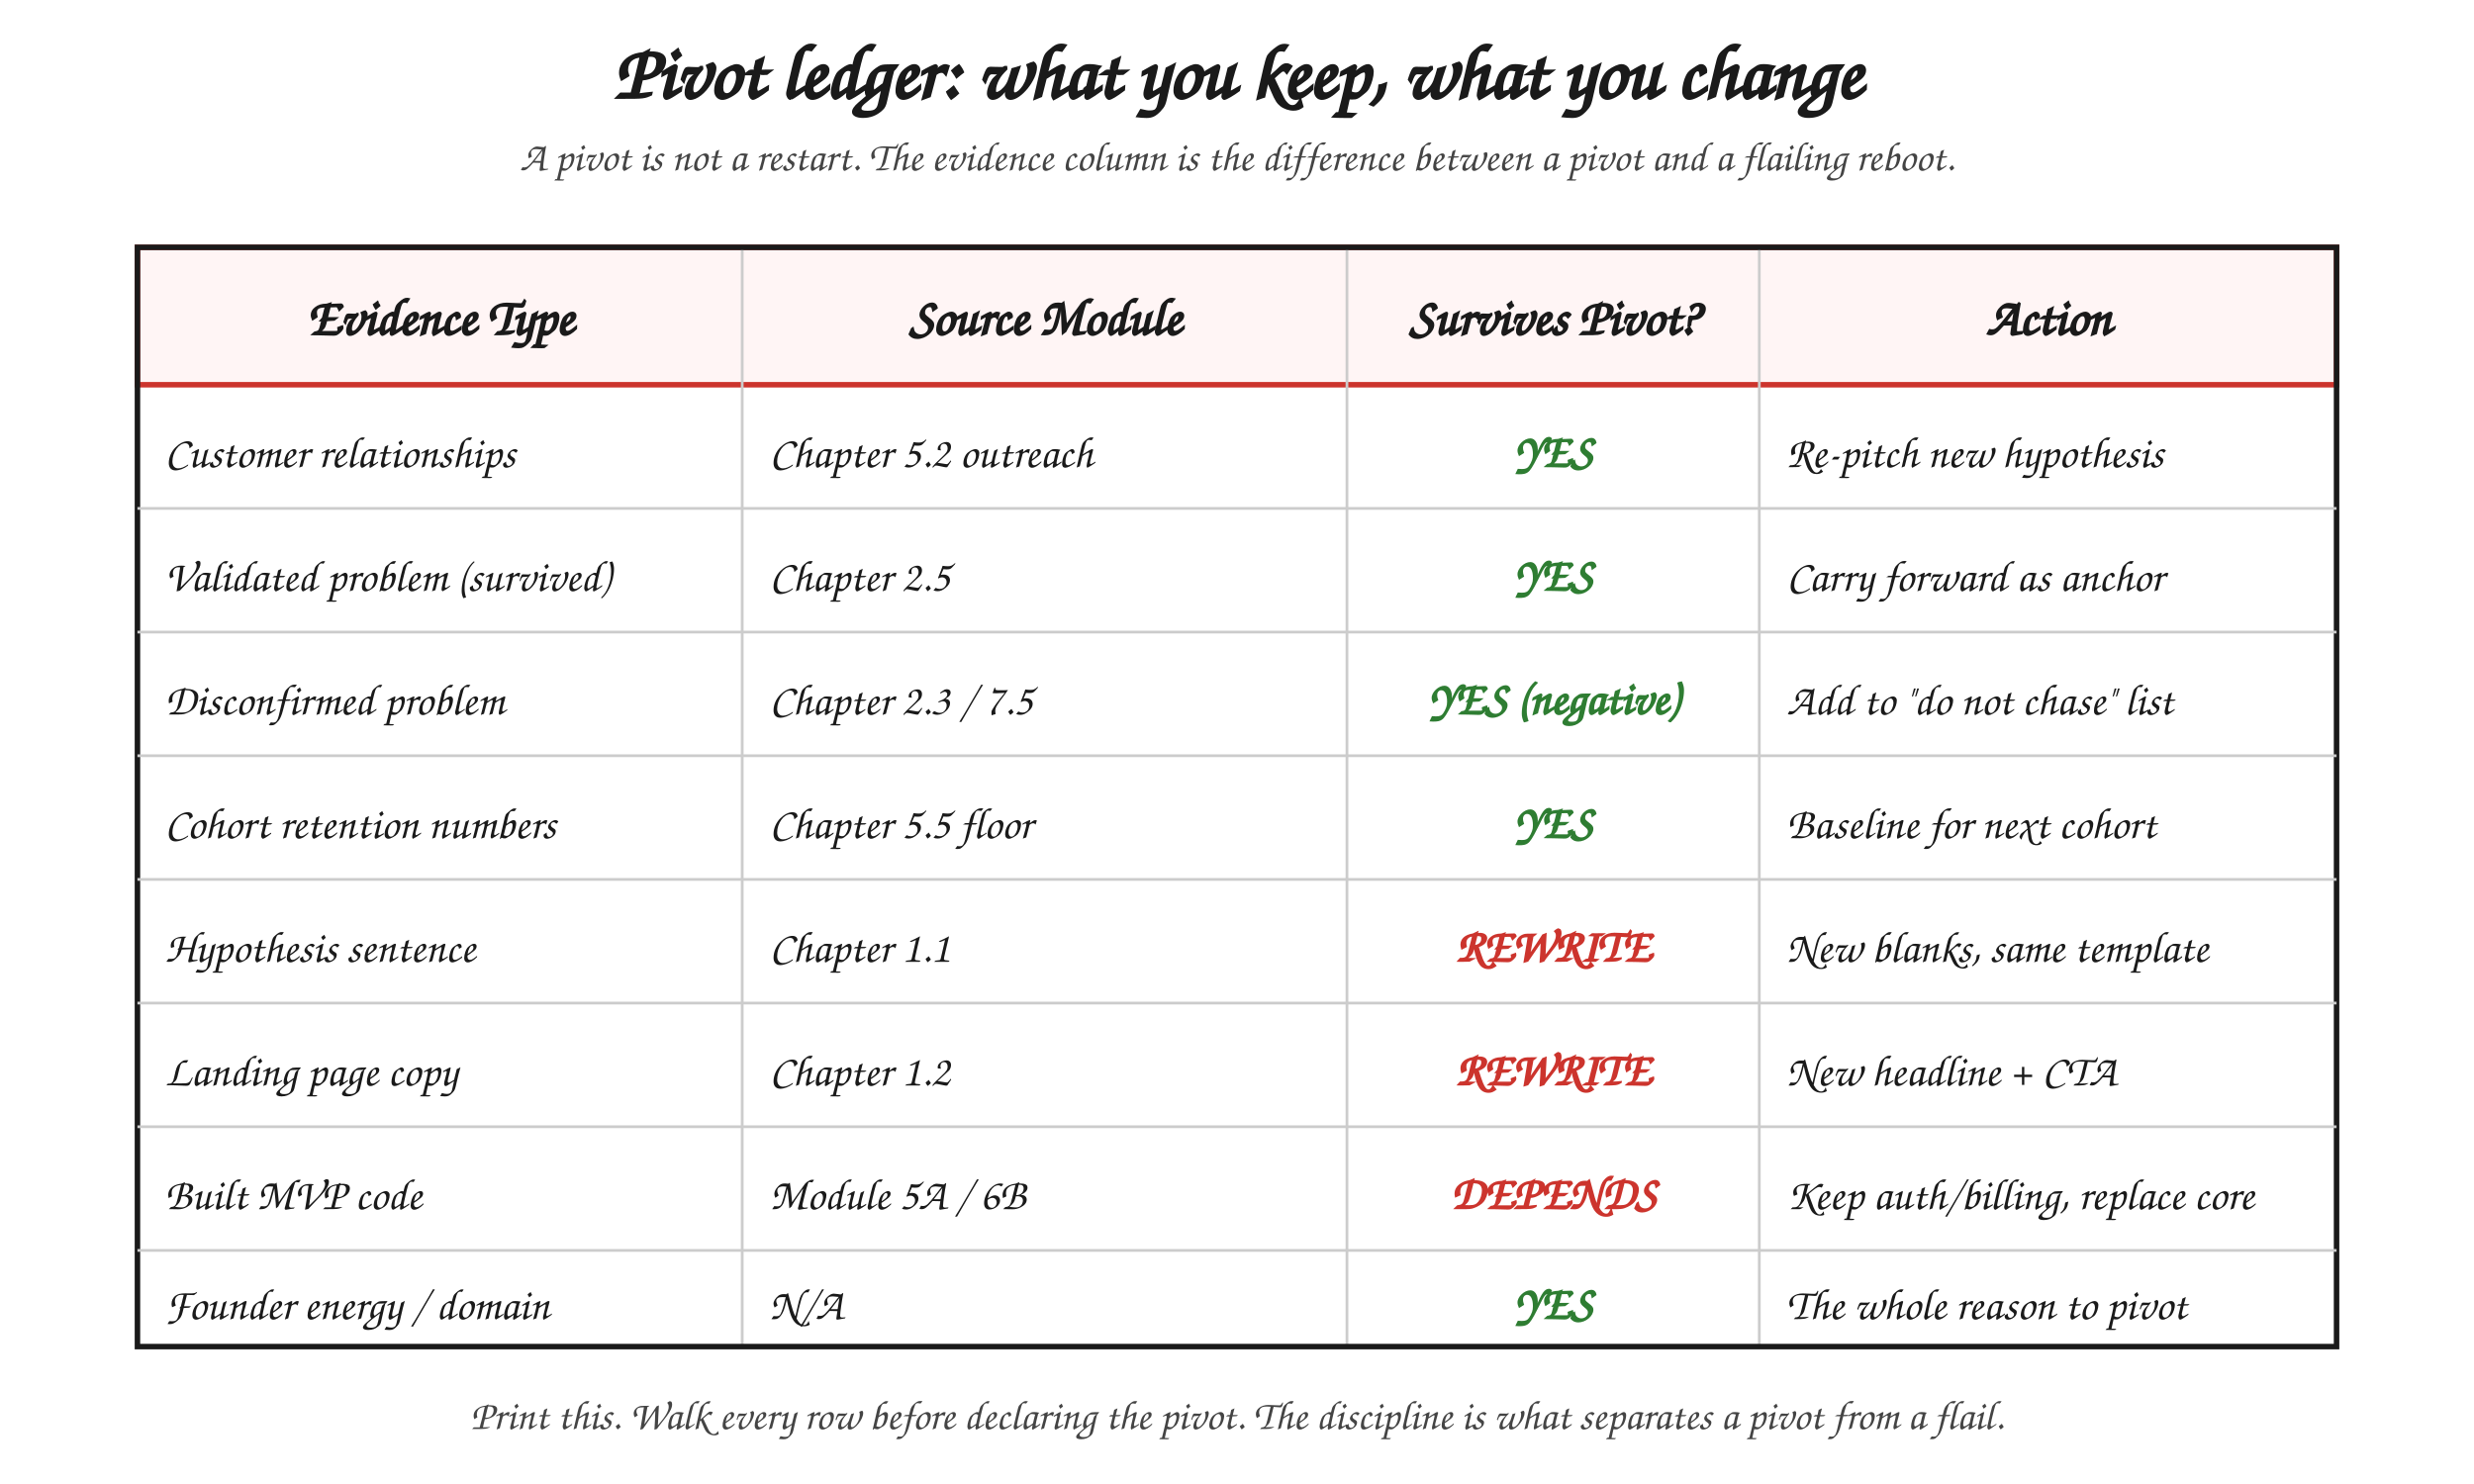
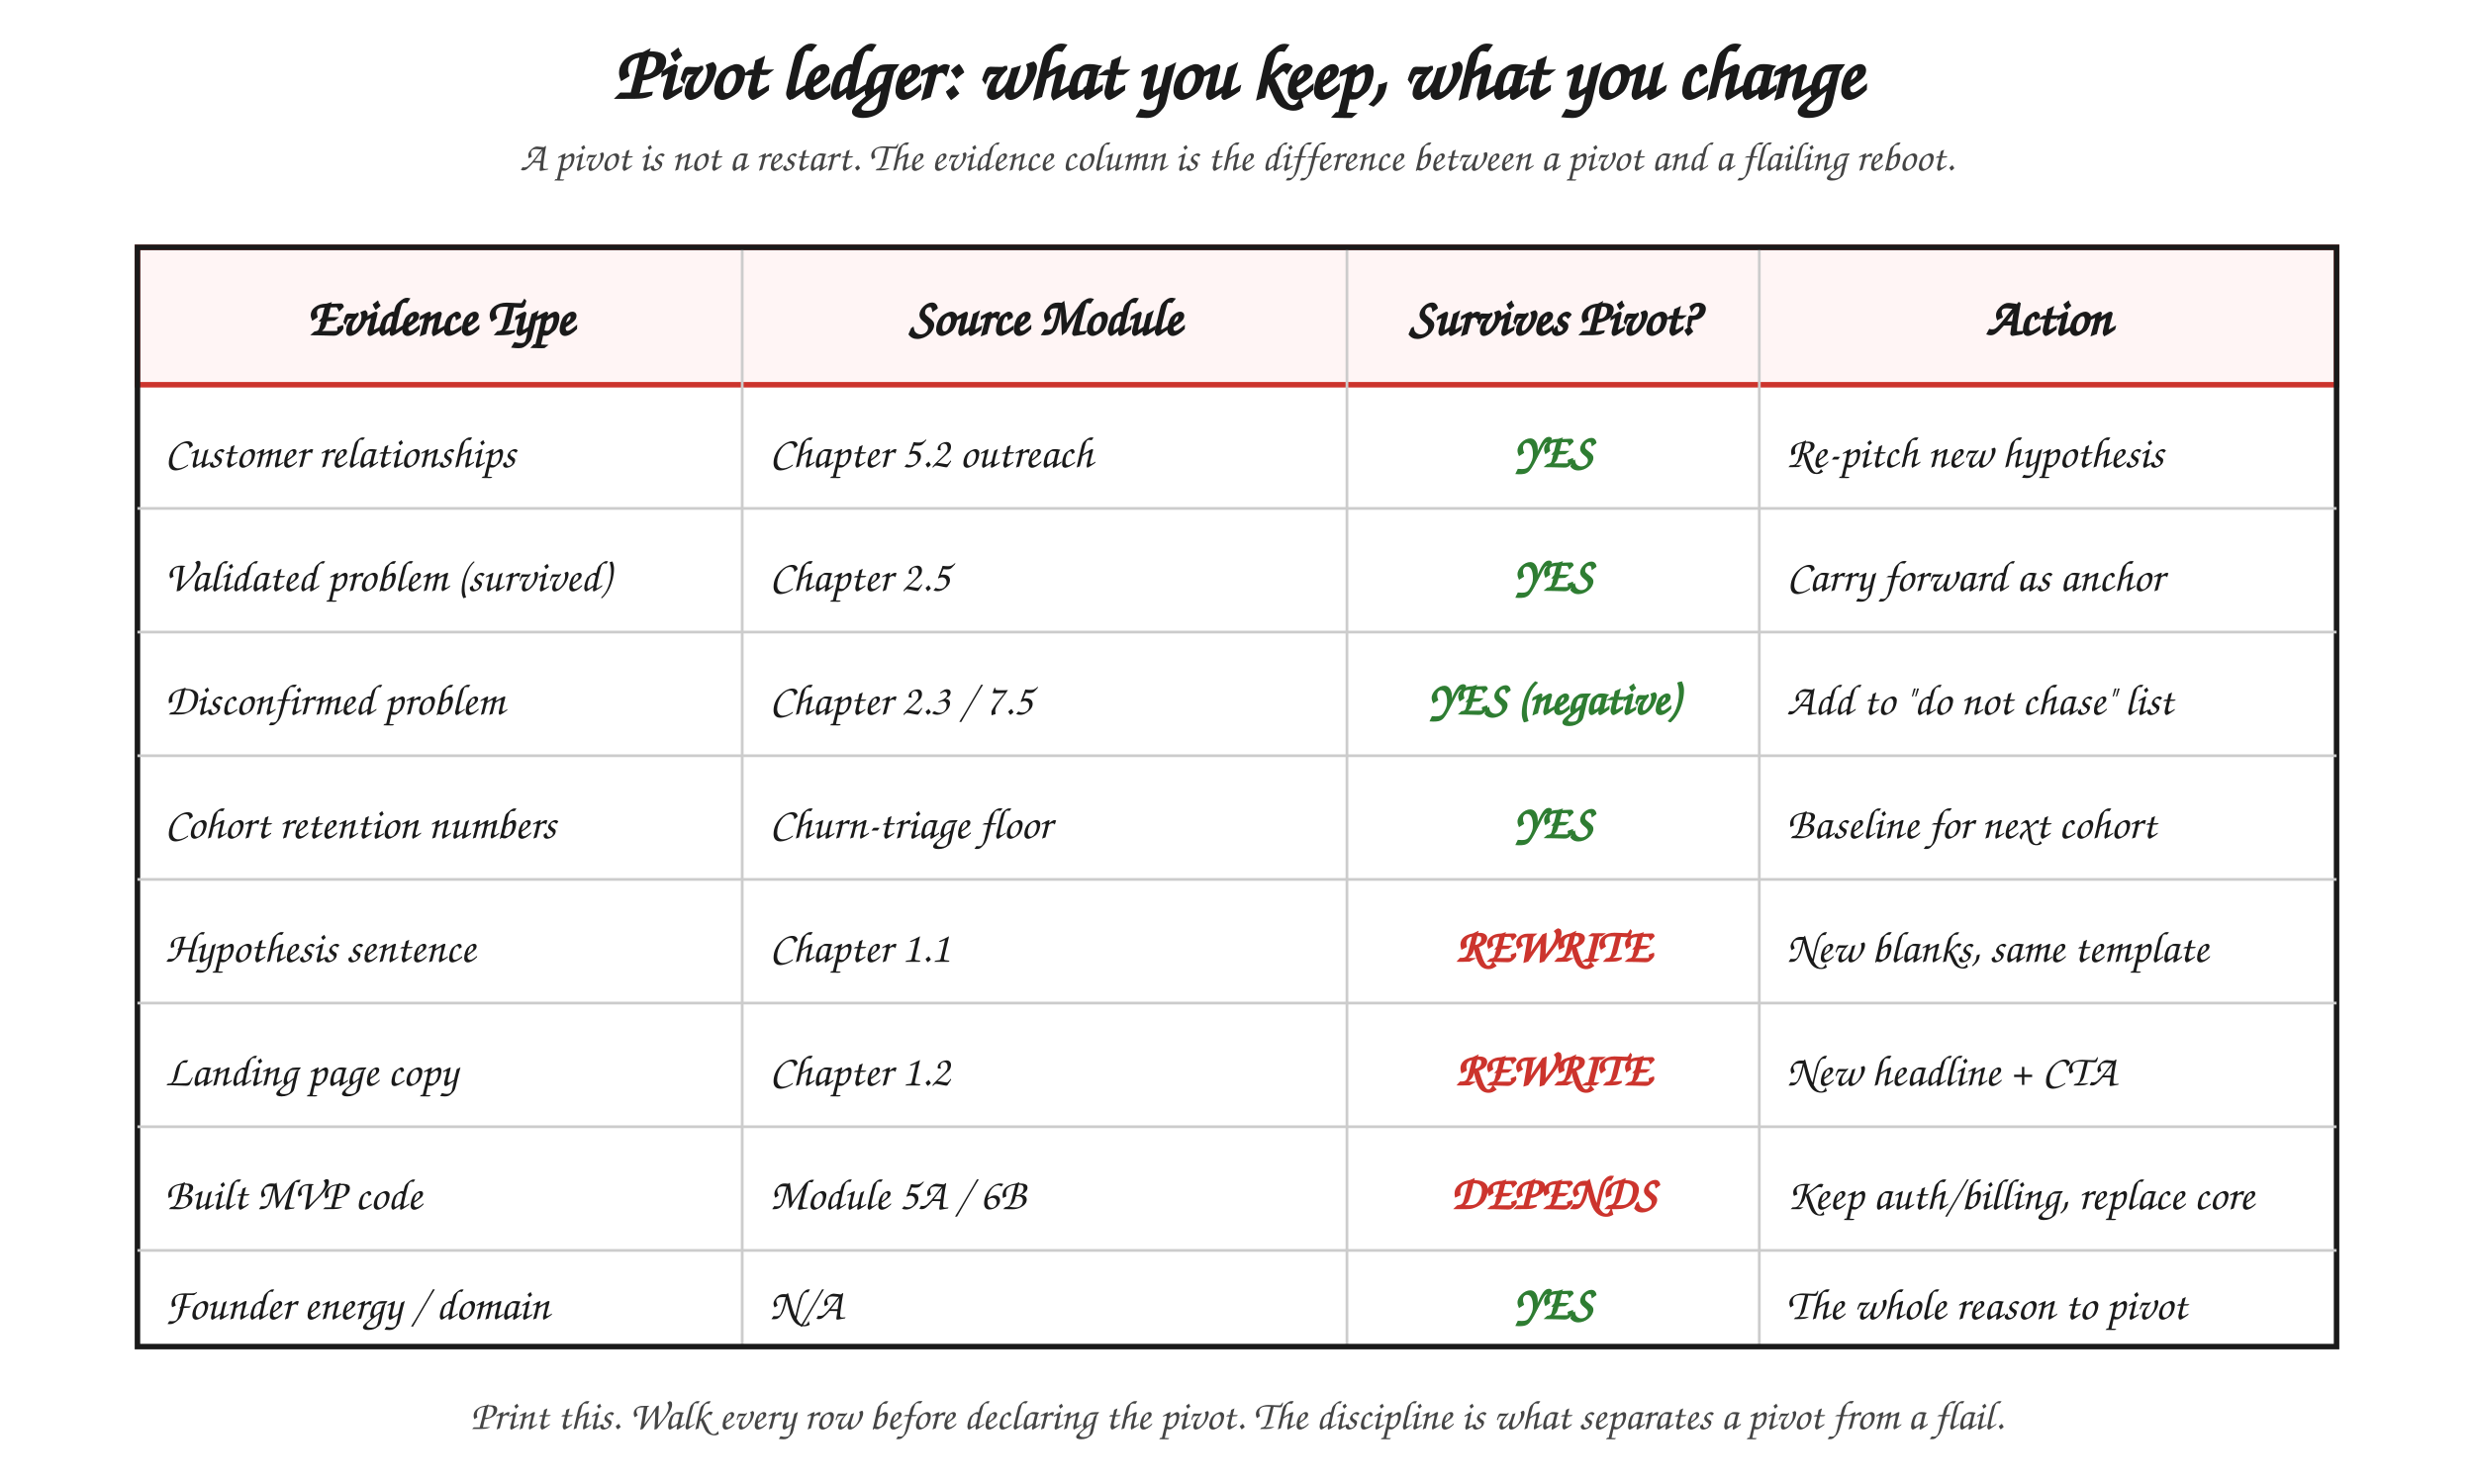
<svg xmlns="http://www.w3.org/2000/svg" viewBox="0 0 900 540" role="img" aria-labelledby="ledger-title">
  <defs>
    <style>
      .heading       { font-family: "Caveat", "Patrick Hand", cursive; font-size: 28px; fill: #1a1a1a; font-weight: 700; }
      .header        { font-family: "Caveat", "Patrick Hand", cursive; font-size: 19px; fill: #1a1a1a; font-weight: 700; }
      .row           { font-family: "Caveat", "Patrick Hand", cursive; font-size: 16px; fill: #1a1a1a; }
      .keep          { font-family: "Caveat", "Patrick Hand", cursive; font-size: 17px; fill: #2e7d32; font-weight: 700; }
      .drop          { font-family: "Caveat", "Patrick Hand", cursive; font-size: 17px; fill: #cc342d; font-weight: 700; }
      .note          { font-family: "Caveat", "Patrick Hand", cursive; font-size: 15px; fill: #444; font-style: italic; }
      .table-bg      { fill: #fefefe; stroke: #1a1a1a; stroke-width: 2; }
      .header-bg     { fill: #fff5f5; stroke: #cc342d; stroke-width: 2; }
      .row-line      { stroke: #ccc; stroke-width: 1; }
    </style>
  </defs>
  <text x="450" y="36" class="heading" text-anchor="middle">Pivot ledger: what you keep, what you change</text>
  <text x="450" y="62" class="note" text-anchor="middle">A pivot is not a restart. The evidence column is the difference between a pivot and a flailing reboot.</text>
  <rect x="50" y="90" width="800" height="50" class="header-bg" />
  <line x1="270" y1="90" x2="270" y2="490" class="row-line" />
  <line x1="490" y1="90" x2="490" y2="490" class="row-line" />
  <line x1="640" y1="90" x2="640" y2="490" class="row-line" />
  <rect x="50" y="90" width="800" height="400" fill="none" stroke="#1a1a1a" stroke-width="2" />
  <text x="160" y="122" class="header" text-anchor="middle">Evidence Type</text>
  <text x="380" y="122" class="header" text-anchor="middle">Source Module</text>
  <text x="565" y="122" class="header" text-anchor="middle">Survives Pivot?</text>
  <text x="745" y="122" class="header" text-anchor="middle">Action</text>
  <text x="60" y="170" class="row">Customer relationships</text>
  <text x="280" y="170" class="row">Chapter 5.2 outreach</text>
  <text x="565" y="170" class="keep" text-anchor="middle">YES</text>
  <text x="650" y="170" class="row">Re-pitch new hypothesis</text>
  <line x1="50" y1="185" x2="850" y2="185" class="row-line" />
  <text x="60" y="215" class="row">Validated problem (survived)</text>
  <text x="280" y="215" class="row">Chapter 2.5</text>
  <text x="565" y="215" class="keep" text-anchor="middle">YES</text>
  <text x="650" y="215" class="row">Carry forward as anchor</text>
  <line x1="50" y1="230" x2="850" y2="230" class="row-line" />
  <text x="60" y="260" class="row">Disconfirmed problem</text>
  <text x="280" y="260" class="row">Chapter 2.3 / 7.5</text>
  <text x="565" y="260" class="keep" text-anchor="middle">YES (negative)</text>
  <text x="650" y="260" class="row">Add to "do not chase" list</text>
  <line x1="50" y1="275" x2="850" y2="275" class="row-line" />
  <text x="60" y="305" class="row">Cohort retention numbers</text>
-   <text x="280" y="305" class="row">Chapter 5.5 floor</text>
+   <text x="280" y="305" class="row">Churn-triage floor</text>
  <text x="565" y="305" class="keep" text-anchor="middle">YES</text>
  <text x="650" y="305" class="row">Baseline for next cohort</text>
  <line x1="50" y1="320" x2="850" y2="320" class="row-line" />
  <text x="60" y="350" class="row">Hypothesis sentence</text>
  <text x="280" y="350" class="row">Chapter 1.1</text>
  <text x="565" y="350" class="drop" text-anchor="middle">REWRITE</text>
  <text x="650" y="350" class="row">New blanks, same template</text>
  <line x1="50" y1="365" x2="850" y2="365" class="row-line" />
  <text x="60" y="395" class="row">Landing page copy</text>
  <text x="280" y="395" class="row">Chapter 1.2</text>
  <text x="565" y="395" class="drop" text-anchor="middle">REWRITE</text>
  <text x="650" y="395" class="row">New headline + CTA</text>
  <line x1="50" y1="410" x2="850" y2="410" class="row-line" />
  <text x="60" y="440" class="row">Built MVP code</text>
  <text x="280" y="440" class="row">Module 5A / 6B</text>
  <text x="565" y="440" class="drop" text-anchor="middle">DEPENDS</text>
  <text x="650" y="440" class="row">Keep auth/billing, replace core</text>
  <line x1="50" y1="455" x2="850" y2="455" class="row-line" />
  <text x="60" y="480" class="row">Founder energy / domain</text>
  <text x="280" y="480" class="row">N/A</text>
  <text x="565" y="480" class="keep" text-anchor="middle">YES</text>
  <text x="650" y="480" class="row">The whole reason to pivot</text>
  <text x="450" y="520" class="note" text-anchor="middle">Print this. Walk every row before declaring the pivot. The discipline is what separates a pivot from a flail.</text>
</svg>
